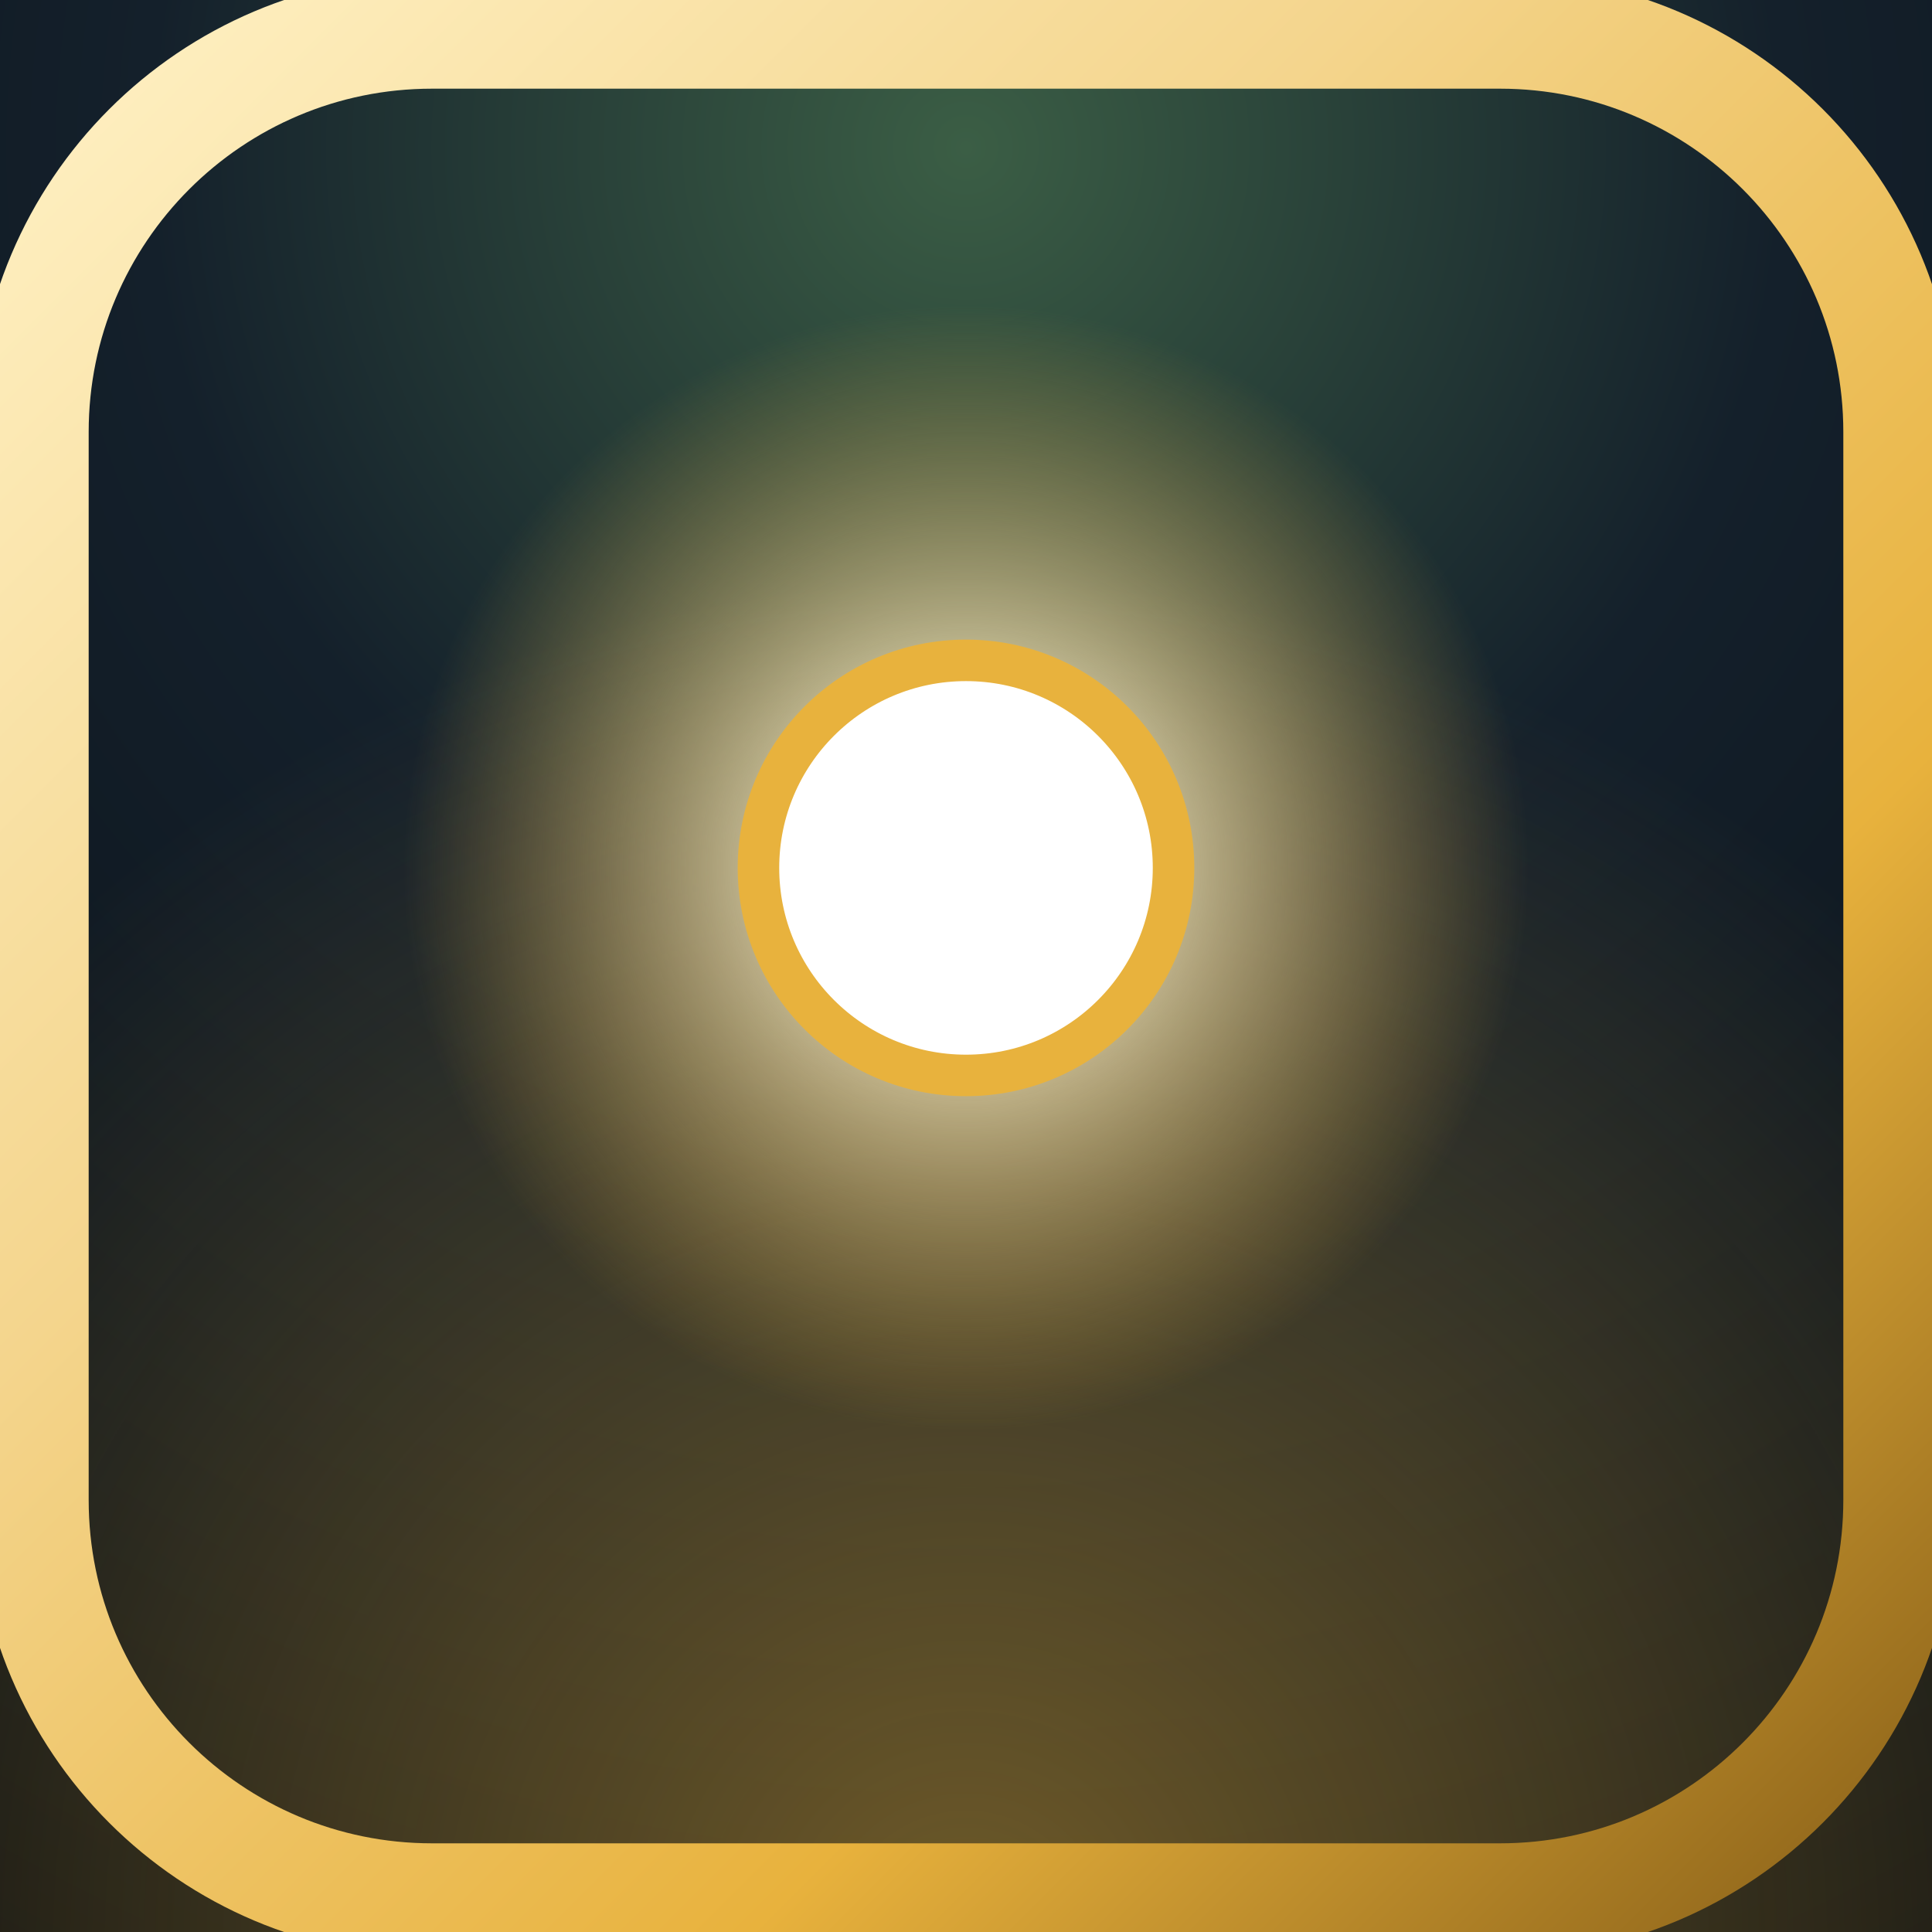
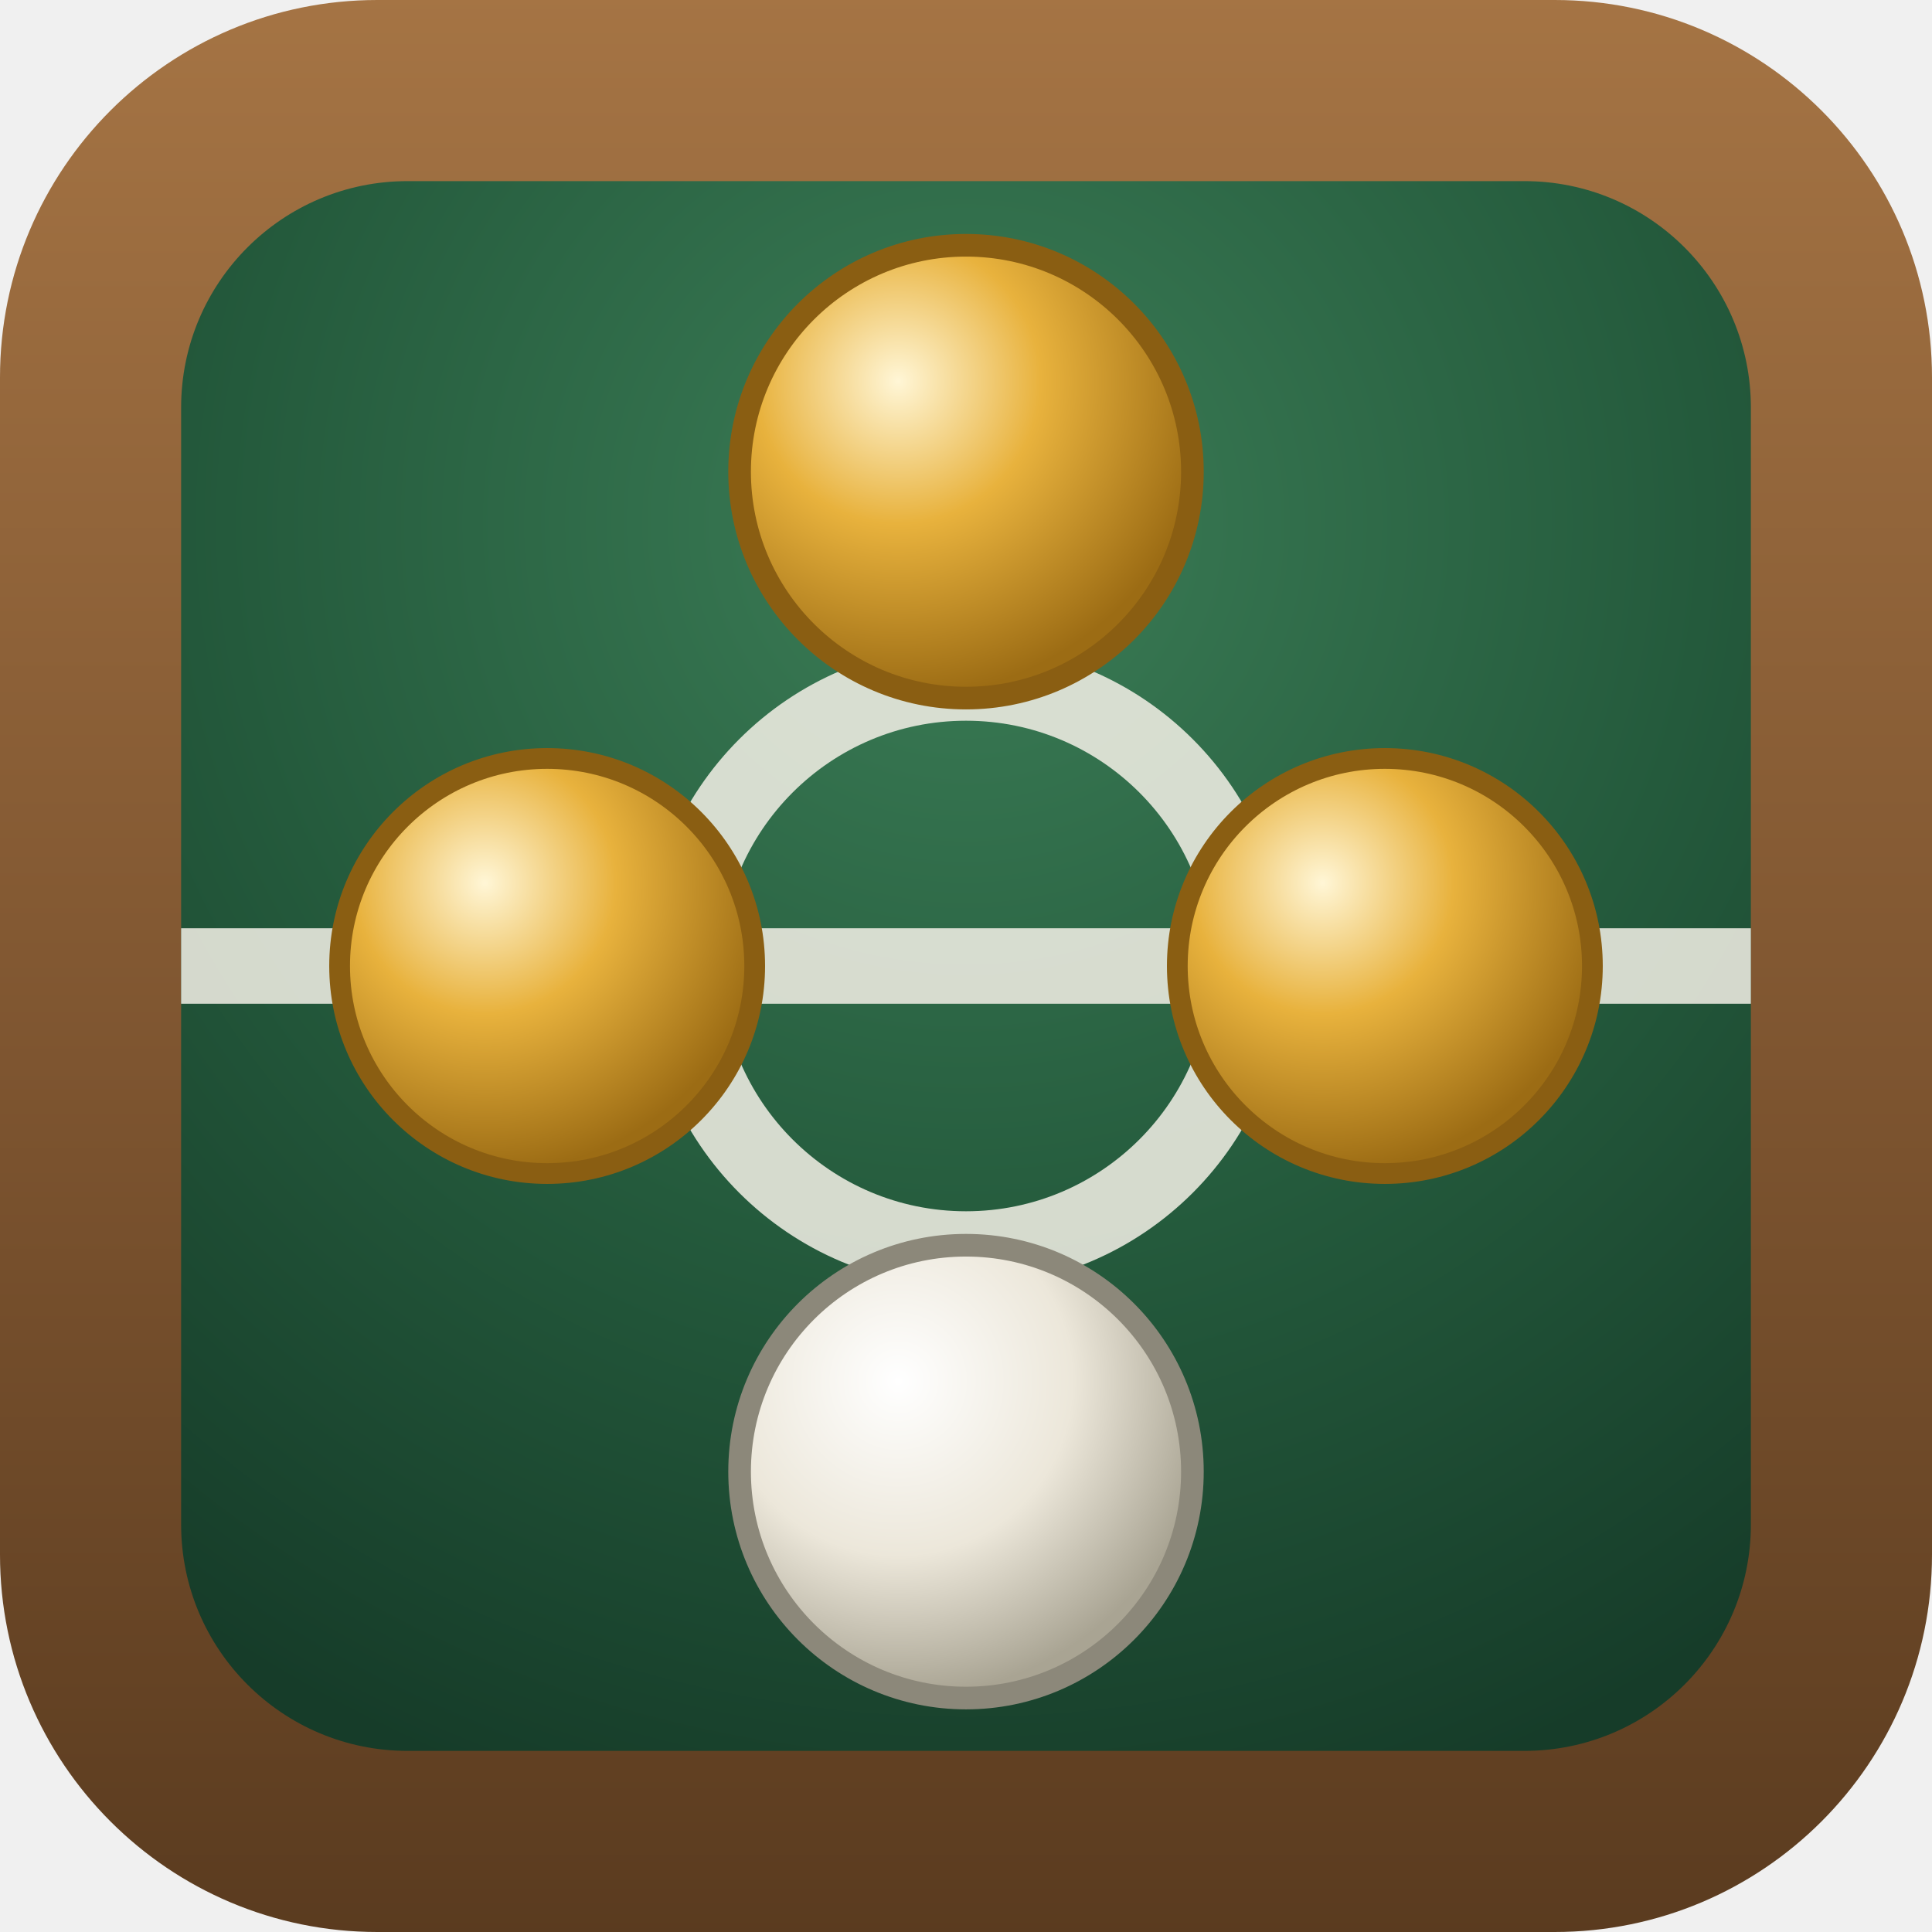
- <svg xmlns="http://www.w3.org/2000/svg" viewBox="0 0 1024 1024">
+ <svg xmlns="http://www.w3.org/2000/svg" width="1024" height="1024" viewBox="0 0 1024 1024">
  <defs>
-     <radialGradient id="fxb0" cx="50%" cy="8%" r="105%">
-       <stop offset="0" stop-color="#3B5E45" />
-       <stop offset=".4" stop-color="#14202B" />
-       <stop offset="1" stop-color="#070C11" />
+     <linearGradient id="a9w" x1="0" x2="0" y1="0" y2="1">
+       <stop offset="0" stop-color="#A57444" />
+       <stop offset=".55" stop-color="#7E5530" />
+       <stop offset="1" stop-color="#5A3B1F" />
+     </linearGradient>
+     <pattern id="a9g" width="1024" height="34" patternUnits="userSpaceOnUse">
+       <path d="M0 9 C 200 4, 420 15, 640 8 S 900 12, 1024 7" stroke="rgba(0,0,0,0.12)" stroke-width="3" fill="none" />
+       <path d="M0 25 C 260 30, 520 20, 760 27 S 960 22, 1024 26" stroke="rgba(255,236,200,0.08)" stroke-width="2" fill="none" />
+     </pattern>
+     <radialGradient id="a9f" cx="50%" cy="22%" r="85%">
+       <stop offset="0" stop-color="#3C7E57" />
+       <stop offset=".55" stop-color="#245A3C" />
+       <stop offset="1" stop-color="#163C29" />
    </radialGradient>
-     <radialGradient id="fxw6" cx="50%" cy="100%" r="70%">
-       <stop offset="0" stop-color="#E8B23D" stop-opacity=".45" />
-       <stop offset="1" stop-color="#E8B23D" stop-opacity="0" />
+     <radialGradient id="a9m" cx="35%" cy="30%" r="70%">
+       <stop offset="0" stop-color="#FFF6D6" />
+       <stop offset=".45" stop-color="#E8B23D" />
+       <stop offset="1" stop-color="#9C6C14" />
    </radialGradient>
-     <radialGradient id="fxh4">
-       <stop offset="0" stop-color="#FFFFFF" stop-opacity="1" />
-       <stop offset=".3" stop-color="#FFF1C4" stop-opacity=".8" />
-       <stop offset="1" stop-color="#E8B23D" stop-opacity="0" />
+     <radialGradient id="a9t" cx="35%" cy="30%" r="70%">
+       <stop offset="0" stop-color="#FFFFFF" />
+       <stop offset=".55" stop-color="#ECE7DA" />
+       <stop offset="1" stop-color="#A9A493" />
    </radialGradient>
-     <linearGradient id="fxr2" x1="0" x2="1" y1="0" y2="1">
+     <radialGradient id="a9s" cx="50%" cy="15%" r="60%">
+       <stop offset="0" stop-color="#FFF4CF" stop-opacity=".5" />
+       <stop offset="1" stop-color="#FFF4CF" stop-opacity="0" />
+     </radialGradient>
+     <radialGradient id="a9h">
+       <stop offset="0" stop-color="#FFF4CF" stop-opacity=".55" />
+       <stop offset=".5" stop-color="#FFF4CF" stop-opacity=".15" />
+       <stop offset="1" stop-color="#FFF4CF" stop-opacity="0" />
+     </radialGradient>
+     <linearGradient id="a9r" x1="0" x2="1" y1="0" y2="1">
      <stop offset="0" stop-color="#FFF1C4" />
-       <stop offset=".35" stop-color="#F4D58D" />
-       <stop offset=".7" stop-color="#E8B23D" />
+       <stop offset=".4" stop-color="#F4D58D" />
+       <stop offset=".75" stop-color="#E8B23D" />
      <stop offset="1" stop-color="#8A6118" />
    </linearGradient>
+     <filter id="a9d" x="-30%" y="-30%" width="160%" height="170%">
+       <feDropShadow dx="0" dy="14" stdDeviation="10" flood-color="#000" flood-opacity=".45" />
+     </filter>
+     <filter id="a9i" x="-5%" y="-5%" width="110%" height="110%">
+       <feGaussianBlur stdDeviation="14" />
+     </filter>
  </defs>
-   <rect width="1024" height="1024" fill="url(#fxb0)" />
-   <rect width="1024" height="1024" fill="url(#fxw6)" />
-   <circle cx="512" cy="460" r="300" fill="url(#fxh4)" />
-   <circle cx="512" cy="460" r="110" fill="#FFFFFF" stroke="#E8B23D" stroke-width="22" />
-   <rect x="17" y="17" width="990" height="990" rx="212" fill="none" stroke="url(#fxr2)" stroke-width="60" />
+   <rect width="1024" height="1024" rx="200" fill="url(#a9w)" />
+   <rect x="96" y="96" width="832" height="832" rx="120" fill="url(#a9f)" />
+   <path d="M96 512 H928" stroke="rgba(244,241,232,0.85)" stroke-width="40" />
+   <circle cx="512" cy="512" r="150" fill="none" stroke="rgba(244,241,232,0.85)" stroke-width="40" />
+   <circle cx="512" cy="250" r="120" fill="url(#a9m)" stroke="#8A5E12" stroke-width="12" />
+   <circle cx="290" cy="512" r="110" fill="url(#a9m)" stroke="#8A5E12" stroke-width="11" />
+   <circle cx="734" cy="512" r="110" fill="url(#a9m)" stroke="#8A5E12" stroke-width="11" />
+   <circle cx="512" cy="780" r="120" fill="url(#a9t)" stroke="#8C887A" stroke-width="12" />
</svg>
